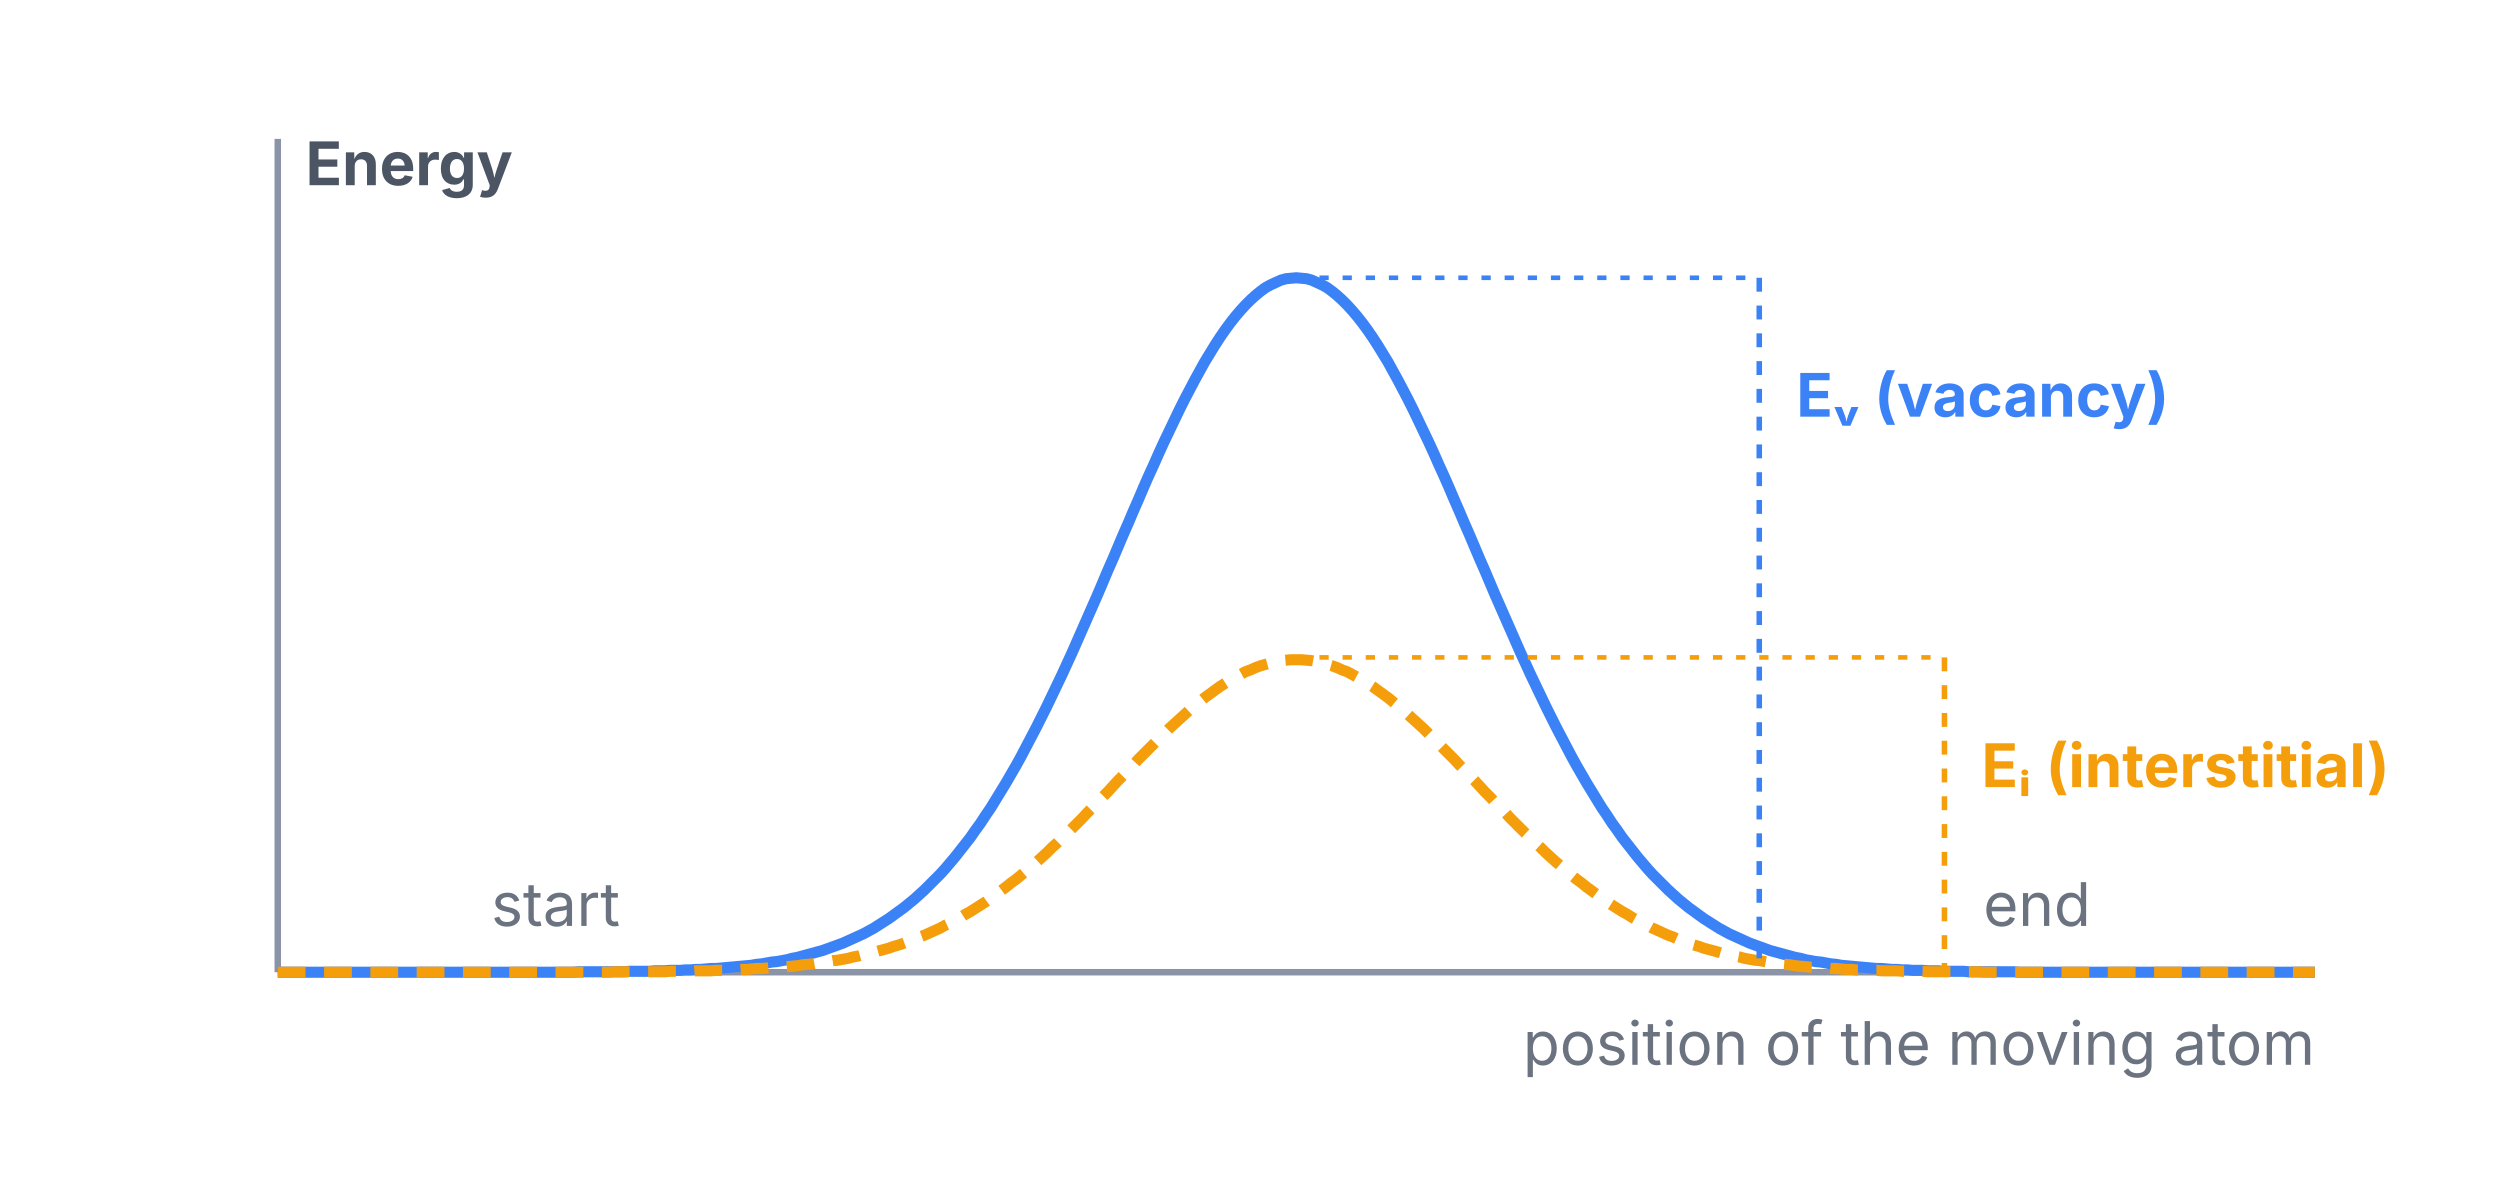
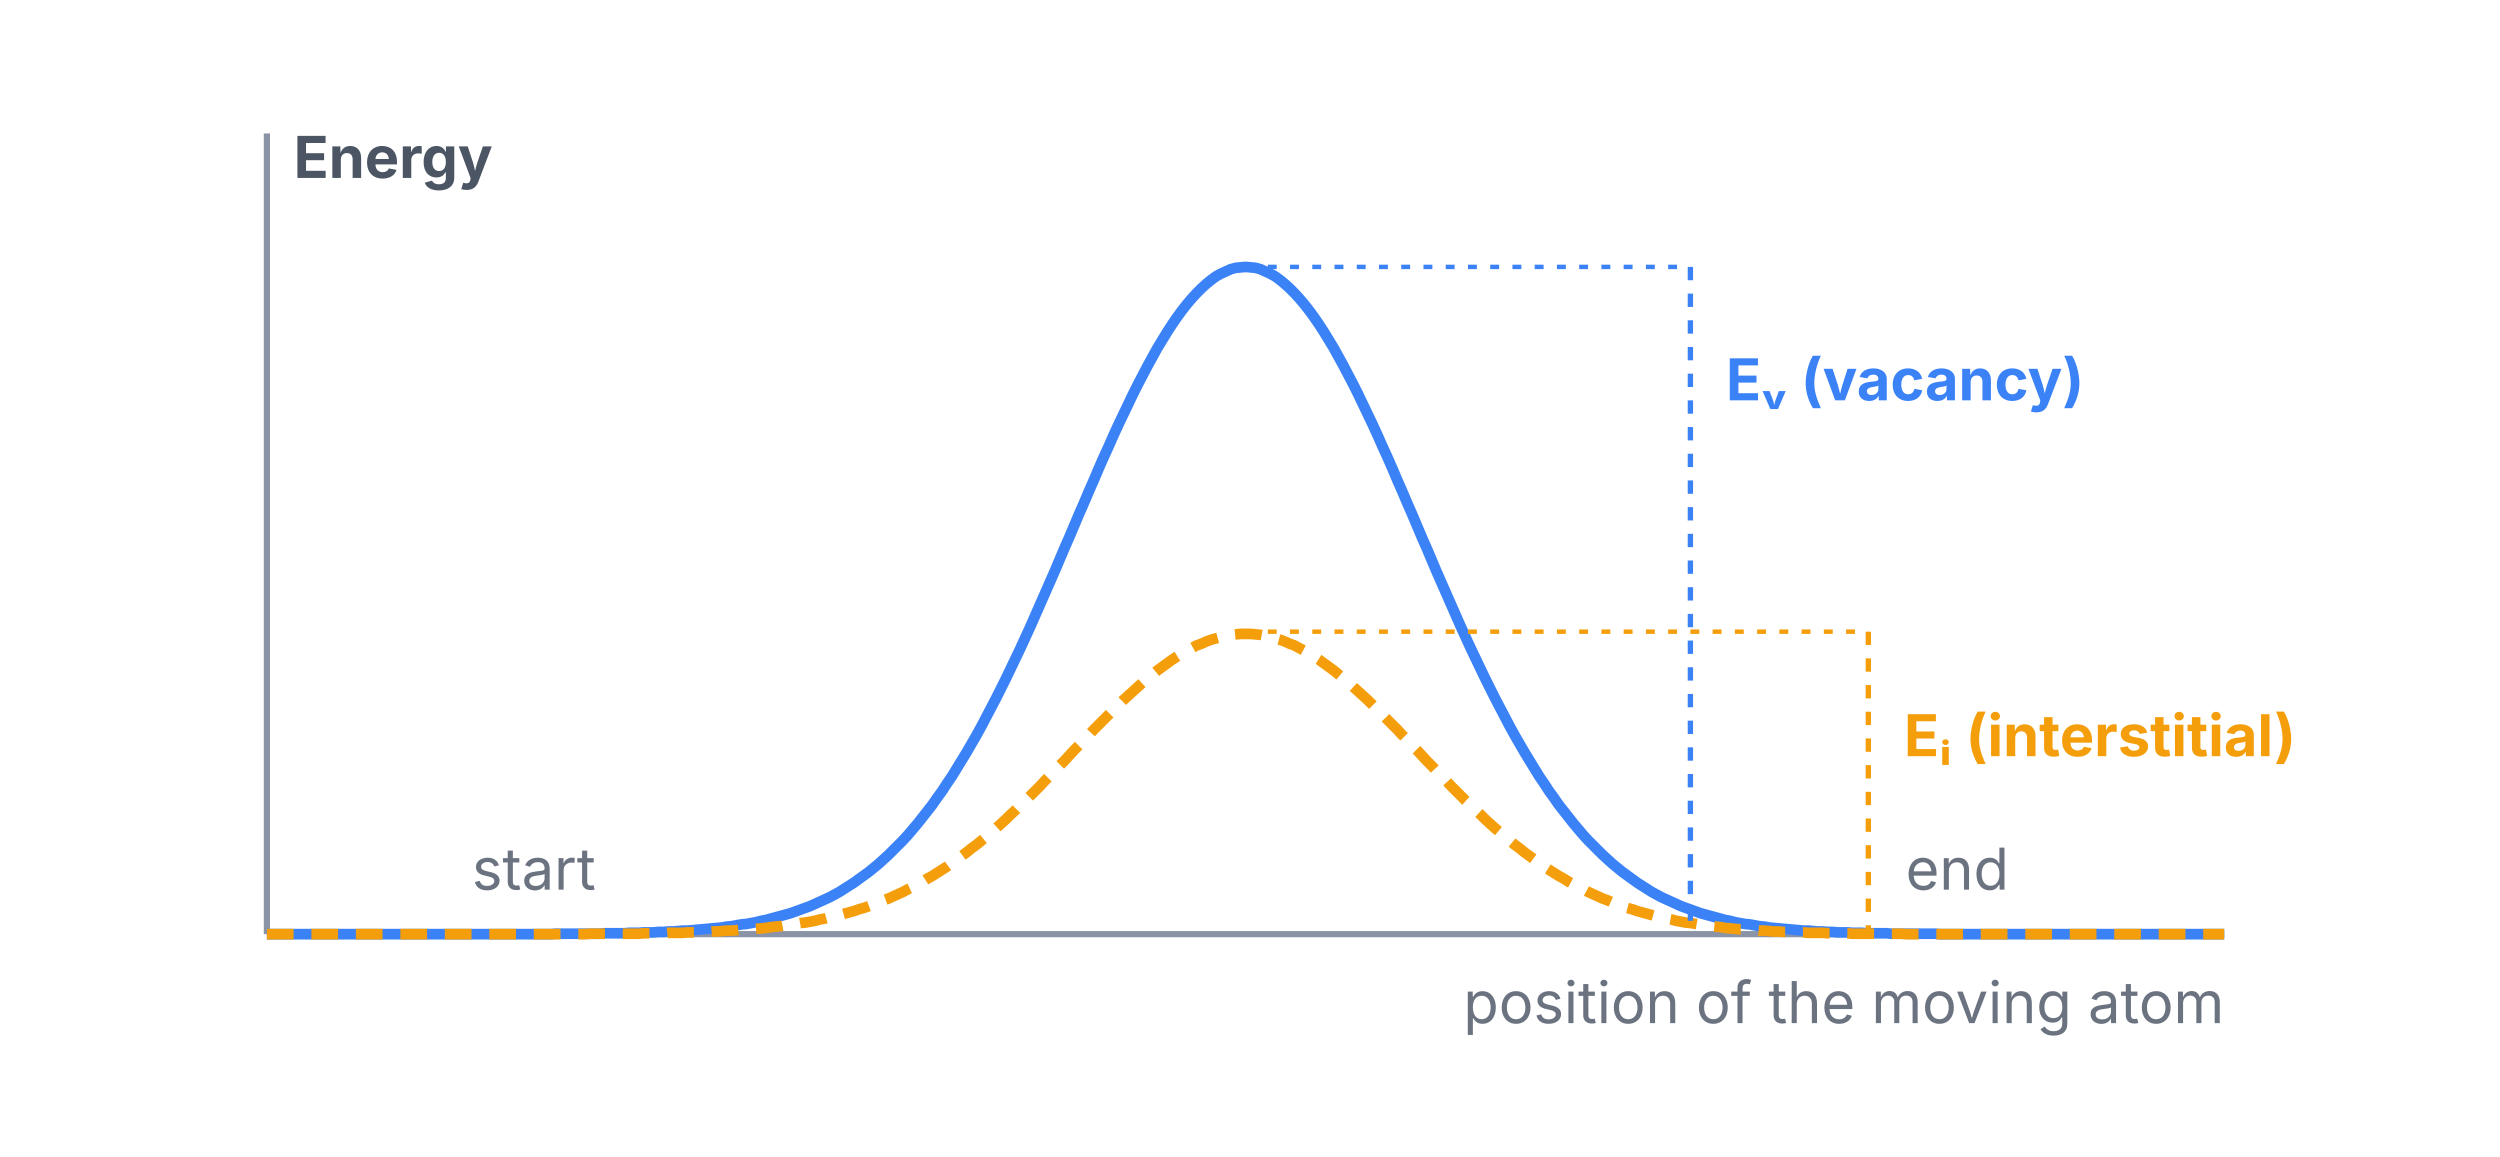
- <svg xmlns="http://www.w3.org/2000/svg" viewBox="0 0 540 260" width="100%" style="max-width:540px;margin:0 auto;display:block" role="img" aria-label="Activation energy for vacancy and interstitial diffusion">
+ <svg xmlns="http://www.w3.org/2000/svg" viewBox="0 0 562 260" width="100%" class="fig-kit" style="max-width:562px;margin:0 auto;display:block" role="img" aria-label="Activation energy for vacancy and interstitial diffusion">
  <g font-family="Inter, Arial, sans-serif" font-size="13" fill="#8a94a6">
    <line x1="60.0" y1="210.0" x2="500.0" y2="210.0" stroke="#8a94a6" stroke-width="1.4" />
    <line x1="60.0" y1="30.0" x2="60.0" y2="210.0" stroke="#8a94a6" stroke-width="1.4" />
    <text x="66.0" y="40.0" fill="#4b5563" font-size="13" font-weight="700" text-anchor="start">Energy</text>
    <text x="500.0" y="230.0" fill="#6b7280" font-size="13" font-weight="400" text-anchor="end">position of the moving atom</text>
    <path d="M60.0,210.0 L61.1,210.0 L62.2,210.0 L63.3,210.0 L64.4,210.0 L65.5,210.0 L66.6,210.0 L67.7,210.0 L68.8,210.0 L69.9,210.0 L71.0,210.0 L72.1,210.0 L73.2,210.0 L74.3,210.0 L75.4,210.0 L76.5,210.0 L77.6,210.0 L78.7,210.0 L79.8,210.0 L80.9,210.0 L82.0,210.0 L83.1,210.0 L84.2,210.0 L85.3,210.0 L86.4,210.0 L87.5,210.0 L88.6,210.0 L89.7,210.0 L90.8,210.0 L91.9,210.0 L93.0,210.0 L94.1,210.0 L95.2,210.0 L96.3,210.0 L97.4,210.0 L98.5,210.0 L99.6,210.0 L100.7,210.0 L101.8,210.0 L102.9,210.0 L104.0,210.0 L105.1,210.0 L106.2,210.0 L107.3,210.0 L108.4,210.0 L109.5,210.0 L110.6,210.0 L111.7,210.0 L112.8,210.0 L113.9,210.0 L115.0,210.0 L116.1,210.0 L117.2,210.0 L118.3,210.0 L119.4,210.0 L120.5,210.0 L121.6,210.0 L122.7,210.0 L123.8,210.0 L124.9,209.9 L126.0,209.9 L127.1,209.9 L128.2,209.9 L129.3,209.9 L130.4,209.9 L131.5,209.9 L132.6,209.9 L133.7,209.9 L134.8,209.9 L135.9,209.8 L137.0,209.8 L138.1,209.8 L139.2,209.8 L140.3,209.8 L141.4,209.7 L142.5,209.7 L143.6,209.7 L144.7,209.6 L145.8,209.6 L146.9,209.6 L148.0,209.5 L149.1,209.5 L150.2,209.4 L151.3,209.4 L152.4,209.3 L153.5,209.2 L154.6,209.2 L155.7,209.1 L156.8,209.0 L157.9,208.9 L159.0,208.8 L160.1,208.7 L161.2,208.6 L162.3,208.5 L163.4,208.3 L164.5,208.2 L165.6,208.0 L166.7,207.8 L167.8,207.7 L168.9,207.5 L170.0,207.3 L171.1,207.0 L172.2,206.8 L173.3,206.5 L174.4,206.2 L175.5,205.9 L176.6,205.6 L177.7,205.3 L178.8,204.9 L179.9,204.5 L181.0,204.1 L182.1,203.7 L183.2,203.2 L184.3,202.7 L185.4,202.2 L186.5,201.7 L187.6,201.1 L188.7,200.5 L189.8,199.8 L190.9,199.1 L192.0,198.4 L193.1,197.6 L194.2,196.8 L195.3,196.0 L196.4,195.1 L197.5,194.2 L198.6,193.2 L199.7,192.2 L200.8,191.1 L201.9,190.0 L203.0,188.9 L204.1,187.7 L205.2,186.4 L206.3,185.1 L207.4,183.7 L208.5,182.3 L209.6,180.9 L210.7,179.3 L211.8,177.8 L212.9,176.1 L214.0,174.5 L215.1,172.7 L216.2,170.9 L217.3,169.1 L218.4,167.2 L219.5,165.3 L220.6,163.3 L221.7,161.2 L222.8,159.1 L223.9,157.0 L225.0,154.8 L226.1,152.6 L227.2,150.3 L228.3,148.0 L229.4,145.7 L230.5,143.3 L231.6,140.9 L232.7,138.4 L233.8,135.9 L234.9,133.4 L236.0,130.9 L237.1,128.4 L238.2,125.8 L239.3,123.2 L240.4,120.7 L241.5,118.1 L242.6,115.5 L243.7,113.0 L244.8,110.4 L245.9,107.9 L247.0,105.3 L248.1,102.8 L249.2,100.4 L250.3,97.9 L251.4,95.5 L252.5,93.2 L253.6,90.9 L254.7,88.6 L255.8,86.4 L256.9,84.3 L258.0,82.2 L259.1,80.2 L260.2,78.2 L261.3,76.4 L262.4,74.6 L263.5,72.9 L264.6,71.3 L265.7,69.8 L266.8,68.4 L267.9,67.1 L269.0,65.9 L270.1,64.8 L271.2,63.8 L272.3,62.9 L273.4,62.1 L274.5,61.5 L275.6,61.0 L276.7,60.5 L277.8,60.2 L278.9,60.1 L280.0,60.0 L281.1,60.1 L282.2,60.2 L283.3,60.5 L284.4,61.0 L285.5,61.5 L286.6,62.1 L287.7,62.9 L288.8,63.8 L289.9,64.8 L291.0,65.9 L292.1,67.1 L293.2,68.4 L294.3,69.8 L295.4,71.3 L296.5,72.9 L297.6,74.6 L298.7,76.4 L299.8,78.2 L300.9,80.2 L302.0,82.2 L303.1,84.3 L304.2,86.4 L305.3,88.6 L306.4,90.9 L307.5,93.2 L308.6,95.5 L309.7,97.9 L310.8,100.4 L311.9,102.8 L313.0,105.3 L314.1,107.9 L315.2,110.4 L316.3,113.0 L317.4,115.5 L318.5,118.1 L319.6,120.7 L320.7,123.2 L321.8,125.8 L322.9,128.4 L324.0,130.9 L325.1,133.4 L326.2,135.9 L327.3,138.4 L328.4,140.9 L329.5,143.3 L330.6,145.7 L331.7,148.0 L332.8,150.3 L333.9,152.6 L335.0,154.8 L336.1,157.0 L337.2,159.1 L338.3,161.2 L339.4,163.3 L340.5,165.3 L341.6,167.2 L342.7,169.1 L343.8,170.9 L344.9,172.7 L346.0,174.5 L347.1,176.1 L348.2,177.8 L349.3,179.3 L350.4,180.9 L351.5,182.3 L352.6,183.7 L353.7,185.1 L354.8,186.4 L355.9,187.7 L357.0,188.9 L358.1,190.0 L359.2,191.1 L360.3,192.2 L361.4,193.2 L362.5,194.2 L363.6,195.1 L364.7,196.0 L365.8,196.8 L366.9,197.6 L368.0,198.4 L369.1,199.1 L370.2,199.8 L371.3,200.5 L372.4,201.1 L373.5,201.7 L374.6,202.2 L375.7,202.7 L376.8,203.2 L377.9,203.7 L379.0,204.1 L380.1,204.5 L381.2,204.9 L382.3,205.3 L383.4,205.6 L384.5,205.9 L385.6,206.2 L386.7,206.5 L387.8,206.8 L388.9,207.0 L390.0,207.3 L391.1,207.5 L392.2,207.7 L393.3,207.8 L394.4,208.0 L395.5,208.2 L396.6,208.3 L397.7,208.5 L398.8,208.6 L399.9,208.7 L401.0,208.8 L402.1,208.9 L403.2,209.0 L404.3,209.1 L405.4,209.2 L406.5,209.2 L407.6,209.3 L408.7,209.4 L409.8,209.4 L410.9,209.5 L412.0,209.5 L413.1,209.6 L414.2,209.6 L415.3,209.6 L416.4,209.7 L417.5,209.7 L418.6,209.7 L419.7,209.8 L420.8,209.8 L421.9,209.8 L423.0,209.8 L424.1,209.8 L425.2,209.9 L426.3,209.9 L427.4,209.9 L428.5,209.9 L429.6,209.9 L430.7,209.9 L431.8,209.9 L432.9,209.9 L434.0,209.9 L435.1,209.9 L436.2,210.0 L437.3,210.0 L438.4,210.0 L439.5,210.0 L440.6,210.0 L441.7,210.0 L442.8,210.0 L443.9,210.0 L445.0,210.0 L446.1,210.0 L447.2,210.0 L448.3,210.0 L449.4,210.0 L450.5,210.0 L451.6,210.0 L452.7,210.0 L453.8,210.0 L454.9,210.0 L456.0,210.0 L457.1,210.0 L458.2,210.0 L459.3,210.0 L460.4,210.0 L461.5,210.0 L462.6,210.0 L463.7,210.0 L464.8,210.0 L465.9,210.0 L467.0,210.0 L468.1,210.0 L469.2,210.0 L470.3,210.0 L471.4,210.0 L472.5,210.0 L473.6,210.0 L474.7,210.0 L475.8,210.0 L476.9,210.0 L478.0,210.0 L479.1,210.0 L480.2,210.0 L481.3,210.0 L482.4,210.0 L483.5,210.0 L484.6,210.0 L485.7,210.0 L486.8,210.0 L487.9,210.0 L489.0,210.0 L490.1,210.0 L491.2,210.0 L492.3,210.0 L493.4,210.0 L494.5,210.0 L495.6,210.0 L496.7,210.0 L497.8,210.0 L498.9,210.0 L500.0,210.0" fill="none" stroke="#3b82f6" stroke-width="2.4" />
    <path d="M60.0,210.0 L61.1,210.0 L62.2,210.0 L63.3,210.0 L64.4,210.0 L65.5,210.0 L66.6,210.0 L67.7,210.0 L68.8,210.0 L69.9,210.0 L71.0,210.0 L72.1,210.0 L73.2,210.0 L74.3,210.0 L75.4,210.0 L76.5,210.0 L77.6,210.0 L78.7,210.0 L79.8,210.0 L80.9,210.0 L82.0,210.0 L83.1,210.0 L84.2,210.0 L85.3,210.0 L86.4,210.0 L87.5,210.0 L88.6,210.0 L89.7,210.0 L90.8,210.0 L91.9,210.0 L93.0,210.0 L94.1,210.0 L95.2,210.0 L96.3,210.0 L97.4,210.0 L98.5,210.0 L99.6,210.0 L100.7,210.0 L101.8,210.0 L102.9,210.0 L104.0,210.0 L105.1,210.0 L106.2,210.0 L107.3,210.0 L108.4,210.0 L109.5,210.0 L110.6,210.0 L111.7,210.0 L112.8,210.0 L113.9,210.0 L115.0,210.0 L116.1,210.0 L117.2,210.0 L118.3,210.0 L119.4,210.0 L120.5,210.0 L121.6,210.0 L122.7,210.0 L123.8,210.0 L124.9,210.0 L126.0,210.0 L127.1,210.0 L128.2,210.0 L129.3,210.0 L130.4,210.0 L131.5,210.0 L132.6,209.9 L133.7,209.9 L134.8,209.9 L135.9,209.9 L137.0,209.9 L138.1,209.9 L139.2,209.9 L140.3,209.9 L141.4,209.9 L142.5,209.9 L143.6,209.9 L144.7,209.8 L145.8,209.8 L146.9,209.8 L148.0,209.8 L149.1,209.8 L150.2,209.7 L151.3,209.7 L152.4,209.7 L153.5,209.7 L154.6,209.6 L155.7,209.6 L156.8,209.6 L157.9,209.5 L159.0,209.5 L160.1,209.4 L161.2,209.4 L162.3,209.3 L163.4,209.2 L164.5,209.2 L165.6,209.1 L166.7,209.0 L167.8,208.9 L168.9,208.9 L170.0,208.8 L171.1,208.7 L172.2,208.6 L173.3,208.4 L174.4,208.3 L175.5,208.2 L176.6,208.0 L177.7,207.9 L178.8,207.7 L179.9,207.5 L181.0,207.4 L182.1,207.2 L183.2,207.0 L184.3,206.7 L185.4,206.5 L186.5,206.2 L187.6,206.0 L188.7,205.7 L189.8,205.4 L190.9,205.1 L192.0,204.8 L193.1,204.4 L194.2,204.1 L195.3,203.7 L196.4,203.3 L197.5,202.9 L198.6,202.4 L199.7,202.0 L200.8,201.5 L201.9,201.0 L203.0,200.5 L204.1,199.9 L205.2,199.4 L206.3,198.8 L207.4,198.2 L208.5,197.5 L209.6,196.9 L210.7,196.2 L211.8,195.5 L212.9,194.8 L214.0,194.0 L215.1,193.2 L216.2,192.4 L217.3,191.6 L218.4,190.7 L219.5,189.9 L220.6,189.0 L221.7,188.1 L222.8,187.1 L223.9,186.2 L225.0,185.2 L226.1,184.2 L227.2,183.1 L228.3,182.1 L229.4,181.0 L230.5,180.0 L231.6,178.9 L232.7,177.8 L233.8,176.7 L234.9,175.5 L236.0,174.4 L237.1,173.3 L238.2,172.1 L239.3,171.0 L240.4,169.8 L241.5,168.6 L242.6,167.5 L243.7,166.3 L244.8,165.2 L245.9,164.0 L247.0,162.9 L248.1,161.8 L249.2,160.7 L250.3,159.6 L251.4,158.5 L252.5,157.4 L253.6,156.4 L254.7,155.4 L255.8,154.4 L256.9,153.4 L258.0,152.5 L259.1,151.6 L260.2,150.7 L261.3,149.9 L262.4,149.1 L263.5,148.3 L264.6,147.6 L265.7,146.9 L266.8,146.3 L267.9,145.7 L269.0,145.1 L270.1,144.7 L271.2,144.2 L272.3,143.8 L273.4,143.5 L274.5,143.2 L275.6,142.9 L276.7,142.7 L277.8,142.6 L278.9,142.5 L280.0,142.5 L281.1,142.5 L282.2,142.6 L283.3,142.7 L284.4,142.9 L285.5,143.2 L286.6,143.5 L287.7,143.8 L288.8,144.2 L289.9,144.7 L291.0,145.1 L292.1,145.7 L293.2,146.3 L294.3,146.9 L295.4,147.6 L296.5,148.3 L297.6,149.1 L298.7,149.9 L299.8,150.7 L300.9,151.6 L302.0,152.5 L303.1,153.4 L304.2,154.4 L305.3,155.4 L306.4,156.4 L307.5,157.4 L308.6,158.5 L309.7,159.6 L310.8,160.7 L311.9,161.8 L313.0,162.9 L314.1,164.0 L315.2,165.2 L316.3,166.3 L317.4,167.5 L318.5,168.6 L319.6,169.8 L320.7,171.0 L321.8,172.1 L322.9,173.3 L324.0,174.4 L325.1,175.5 L326.2,176.7 L327.3,177.8 L328.4,178.9 L329.5,180.0 L330.6,181.0 L331.7,182.1 L332.8,183.1 L333.9,184.2 L335.0,185.2 L336.1,186.2 L337.2,187.1 L338.3,188.1 L339.4,189.0 L340.5,189.9 L341.6,190.7 L342.7,191.6 L343.8,192.4 L344.9,193.2 L346.0,194.0 L347.1,194.8 L348.2,195.5 L349.3,196.2 L350.4,196.9 L351.5,197.5 L352.6,198.2 L353.7,198.8 L354.8,199.4 L355.9,199.9 L357.0,200.5 L358.1,201.0 L359.2,201.5 L360.3,202.0 L361.4,202.4 L362.5,202.9 L363.6,203.3 L364.7,203.7 L365.8,204.1 L366.9,204.4 L368.0,204.8 L369.1,205.1 L370.2,205.4 L371.3,205.7 L372.4,206.0 L373.5,206.2 L374.6,206.5 L375.7,206.7 L376.8,207.0 L377.9,207.2 L379.0,207.4 L380.1,207.5 L381.2,207.7 L382.3,207.9 L383.4,208.0 L384.5,208.2 L385.6,208.3 L386.7,208.4 L387.8,208.6 L388.9,208.7 L390.0,208.8 L391.1,208.9 L392.2,208.9 L393.3,209.0 L394.4,209.1 L395.5,209.2 L396.6,209.2 L397.7,209.3 L398.8,209.4 L399.9,209.4 L401.0,209.5 L402.1,209.5 L403.2,209.6 L404.3,209.6 L405.4,209.6 L406.5,209.7 L407.6,209.7 L408.7,209.7 L409.8,209.7 L410.9,209.8 L412.0,209.8 L413.1,209.8 L414.2,209.8 L415.3,209.8 L416.4,209.9 L417.5,209.9 L418.6,209.9 L419.7,209.9 L420.8,209.9 L421.9,209.9 L423.0,209.9 L424.1,209.9 L425.2,209.9 L426.3,209.9 L427.4,209.9 L428.5,210.0 L429.6,210.0 L430.7,210.0 L431.8,210.0 L432.9,210.0 L434.0,210.0 L435.1,210.0 L436.2,210.0 L437.3,210.0 L438.4,210.0 L439.5,210.0 L440.6,210.0 L441.7,210.0 L442.8,210.0 L443.9,210.0 L445.0,210.0 L446.1,210.0 L447.2,210.0 L448.3,210.0 L449.4,210.0 L450.5,210.0 L451.6,210.0 L452.7,210.0 L453.8,210.0 L454.9,210.0 L456.0,210.0 L457.1,210.0 L458.2,210.0 L459.3,210.0 L460.4,210.0 L461.5,210.0 L462.6,210.0 L463.7,210.0 L464.8,210.0 L465.9,210.0 L467.0,210.0 L468.1,210.0 L469.2,210.0 L470.3,210.0 L471.4,210.0 L472.5,210.0 L473.6,210.0 L474.7,210.0 L475.8,210.0 L476.9,210.0 L478.0,210.0 L479.1,210.0 L480.2,210.0 L481.3,210.0 L482.4,210.0 L483.5,210.0 L484.6,210.0 L485.7,210.0 L486.8,210.0 L487.9,210.0 L489.0,210.0 L490.1,210.0 L491.2,210.0 L492.3,210.0 L493.4,210.0 L494.5,210.0 L495.6,210.0 L496.7,210.0 L497.8,210.0 L498.9,210.0 L500.0,210.0" fill="none" stroke="#f59e0b" stroke-width="2.4" stroke-dasharray="6,4" />
    <line x1="380.0" y1="60.0" x2="380.0" y2="210.0" stroke="#3b82f6" stroke-width="1.2" stroke-dasharray="3,3" />
    <text x="388.0" y="90.0" fill="#3b82f6" font-size="13" font-weight="700" text-anchor="start">Eᵥ (vacancy)</text>
    <line x1="420.0" y1="142.0" x2="420.0" y2="210.0" stroke="#f59e0b" stroke-width="1.2" stroke-dasharray="3,3" />
    <text x="428.0" y="170.0" fill="#f59e0b" font-size="13" font-weight="700" text-anchor="start">Eᵢ (interstitial)</text>
    <line x1="280.0" y1="60.0" x2="380.0" y2="60.0" stroke="#3b82f6" stroke-width="1" stroke-dasharray="2,3" />
    <line x1="280.0" y1="142.0" x2="420.0" y2="142.0" stroke="#f59e0b" stroke-width="1" stroke-dasharray="2,3" />
    <text x="120.0" y="200.0" fill="#6b7280" font-size="13" font-weight="400" text-anchor="middle">start</text>
    <text x="440.0" y="200.0" fill="#6b7280" font-size="13" font-weight="400" text-anchor="middle">end</text>
  </g>
</svg>
